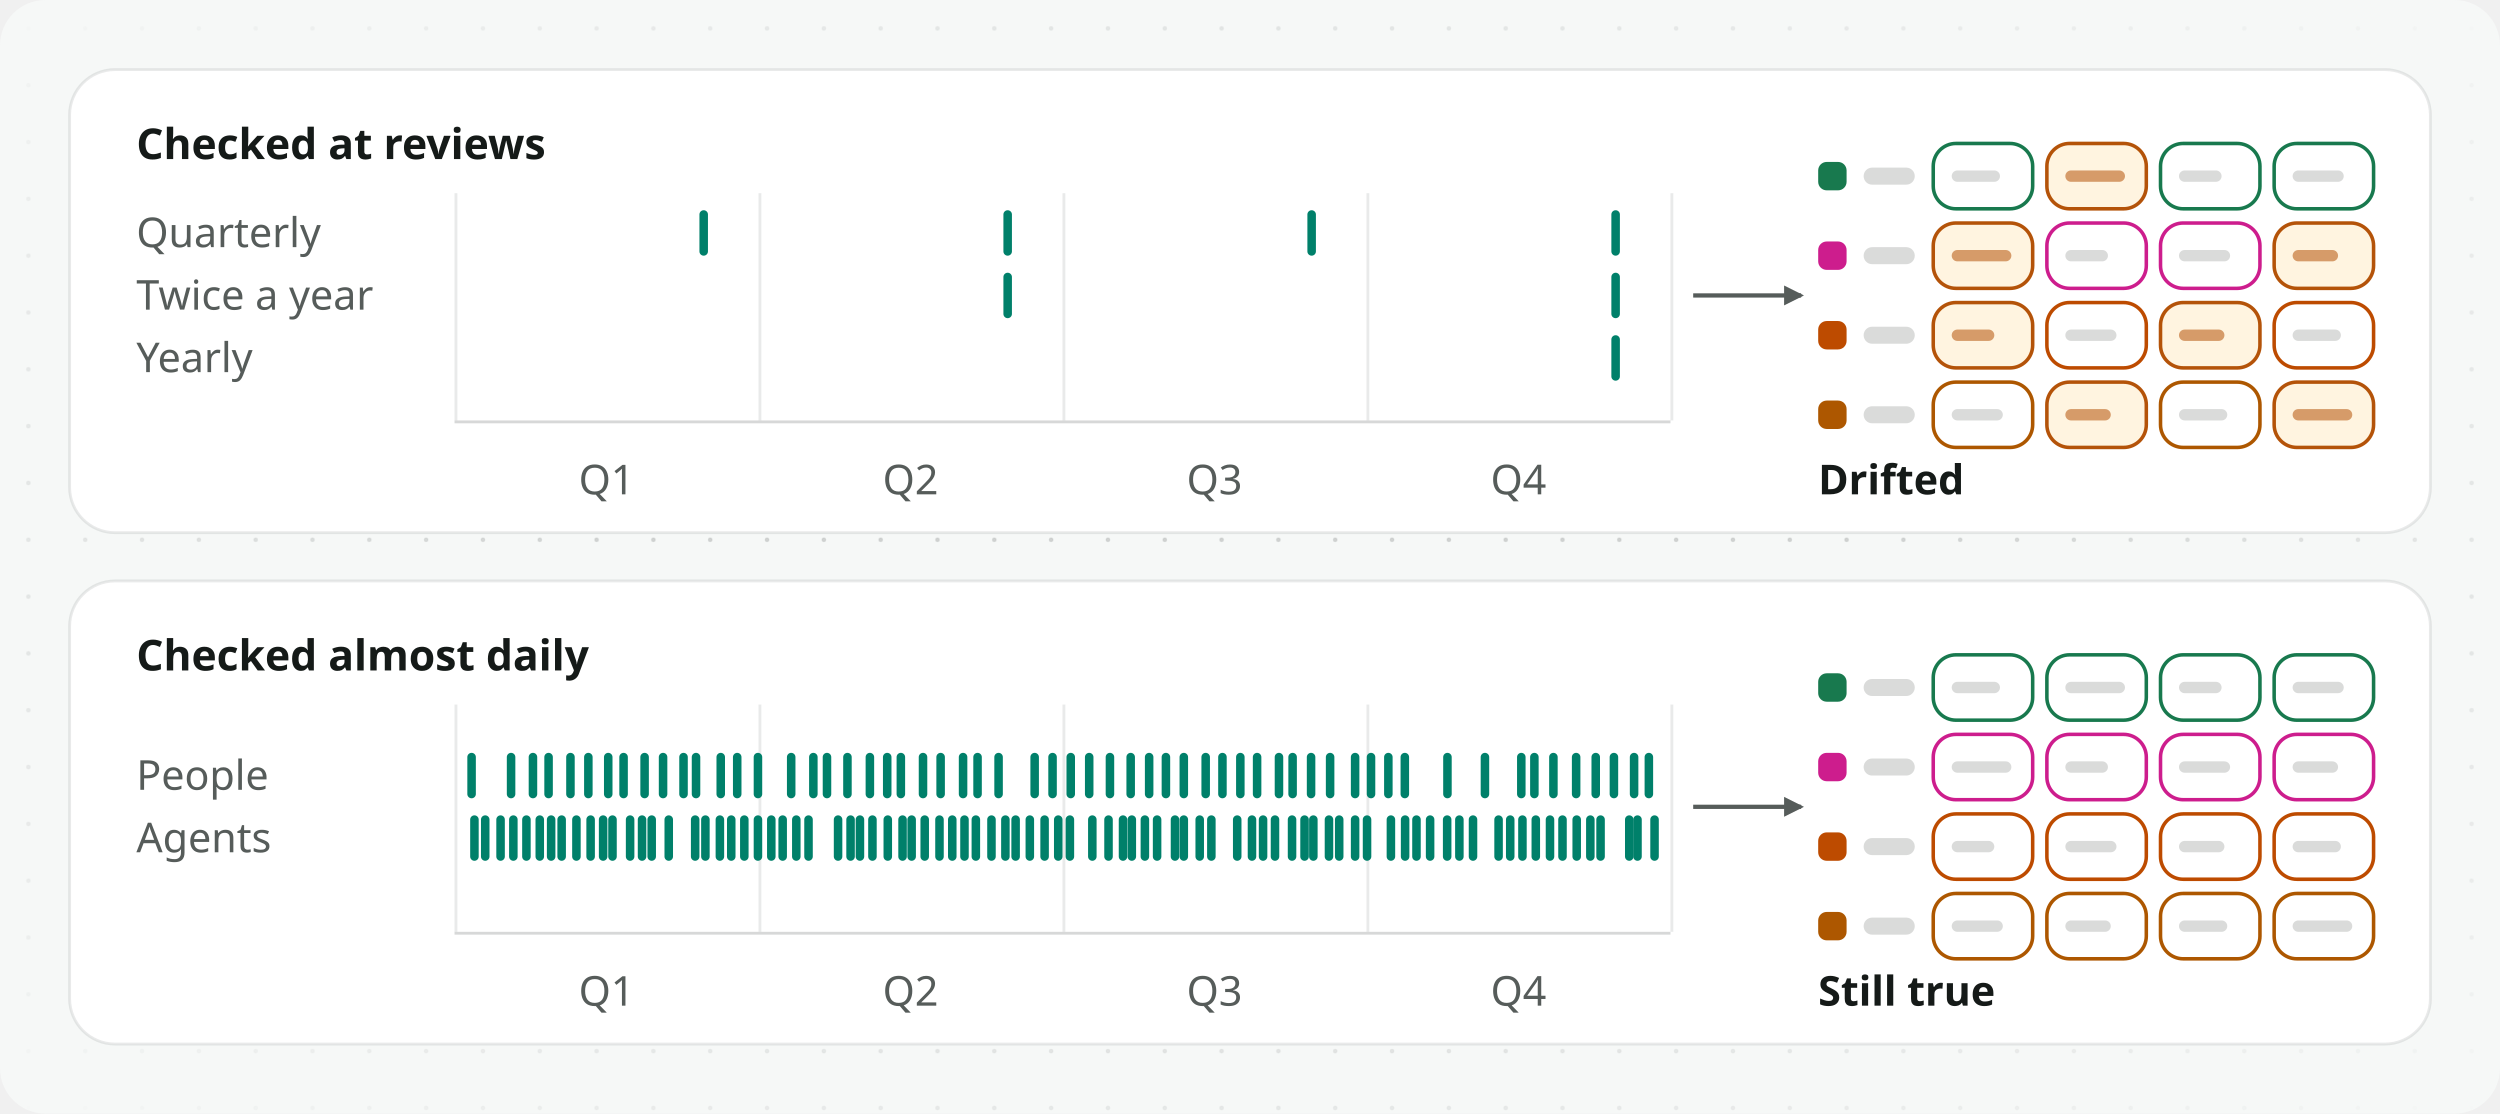
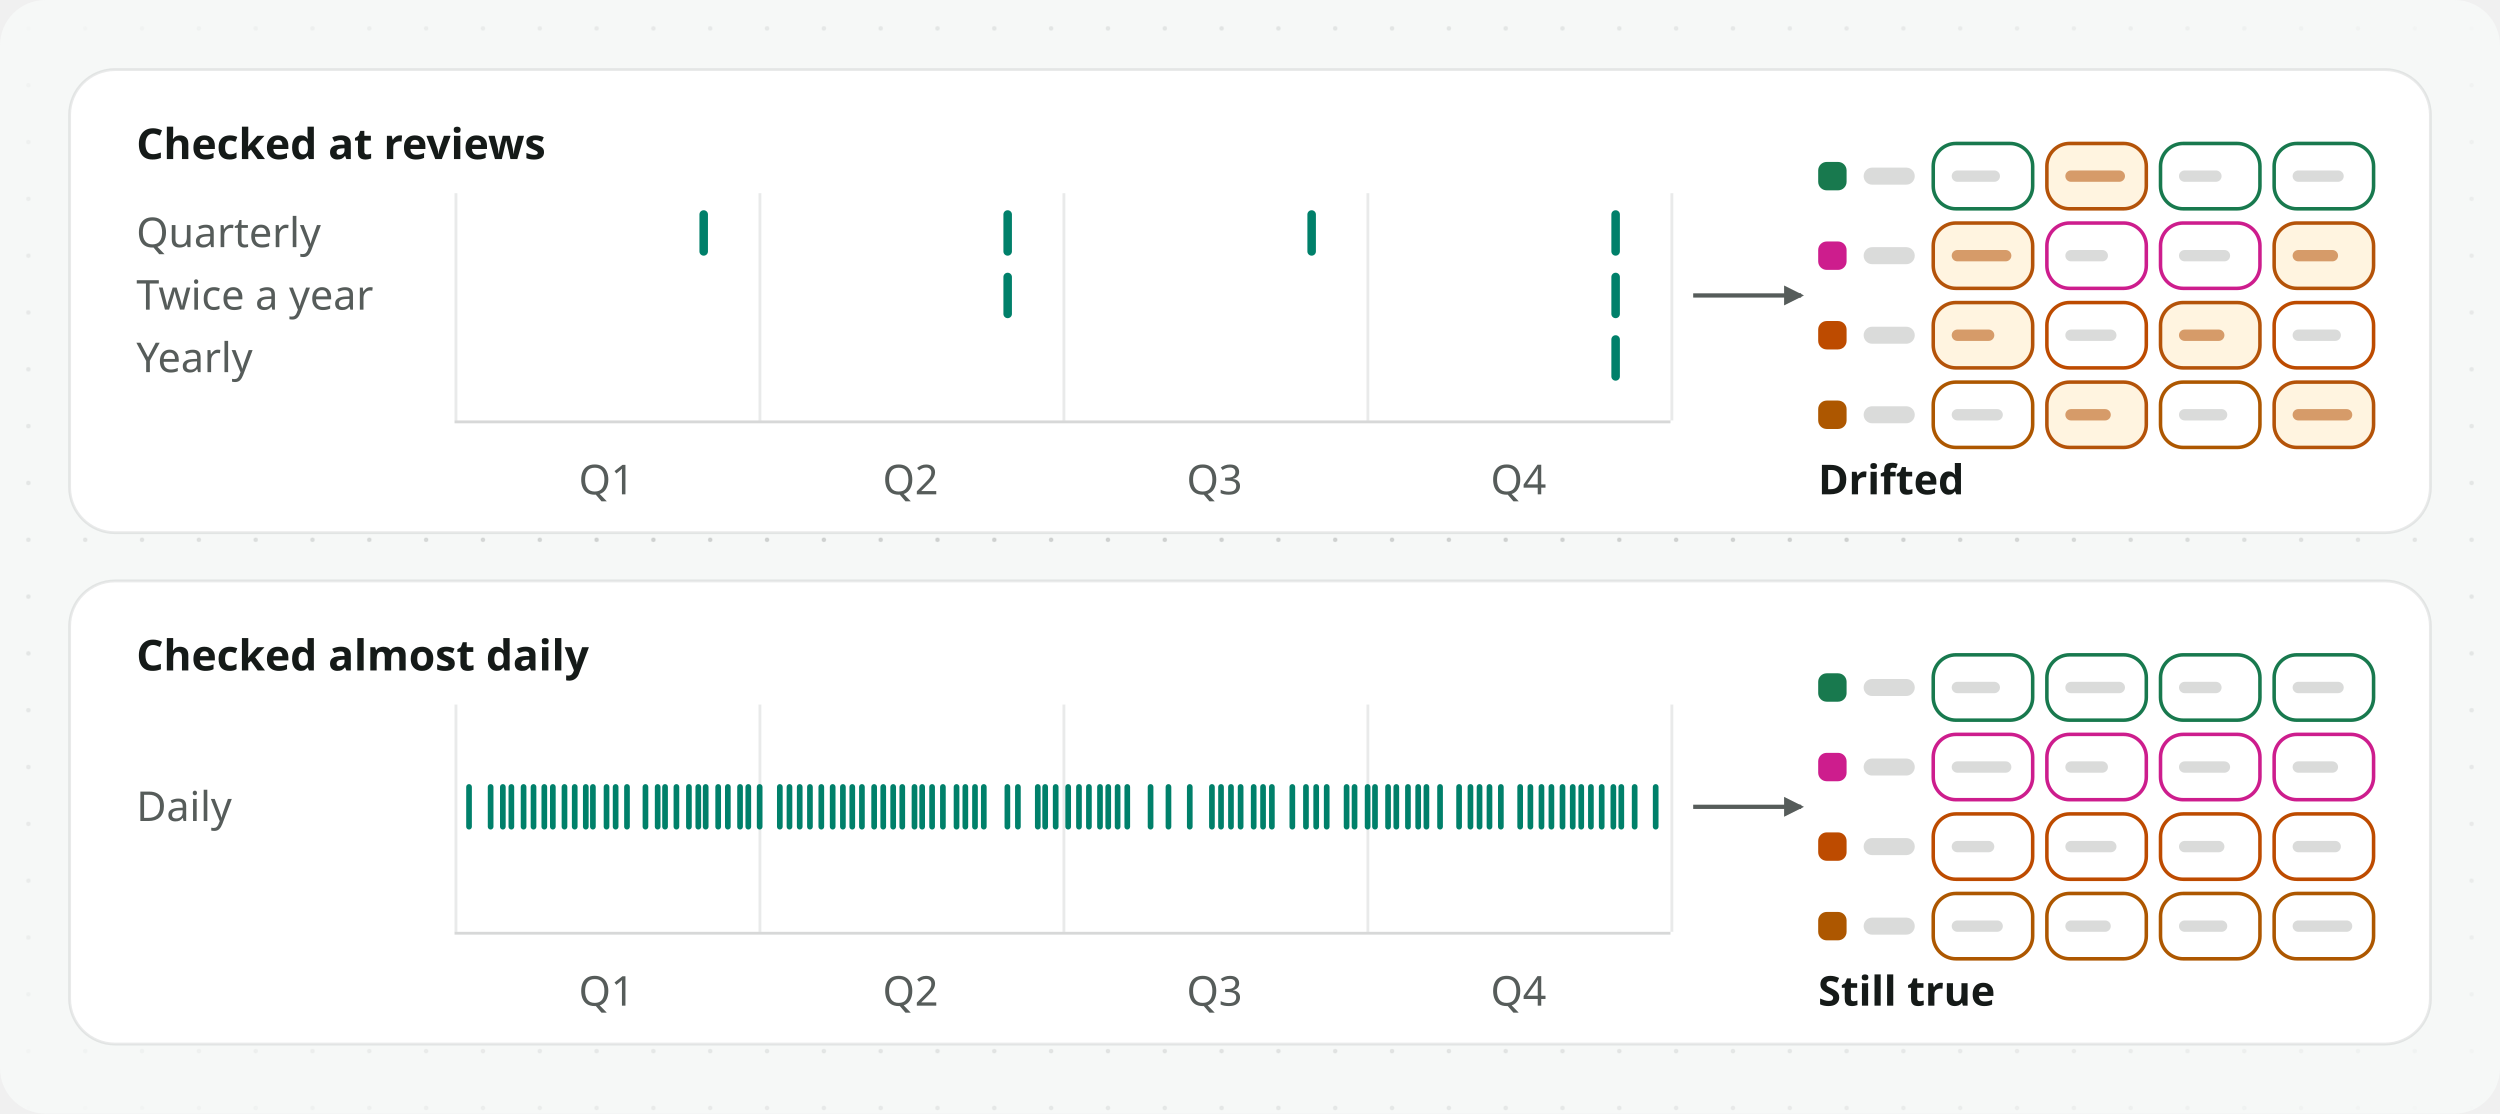
<svg xmlns="http://www.w3.org/2000/svg" viewBox="0 0 880 392" font-family="'Ubuntu Sans', system-ui, sans-serif">
  <style>
    .plate { fill: #f6f8f7; }
    .dot { fill: #151a18; fill-opacity: 0.17; }
    .card { fill: #ffffff; stroke: #151a18; stroke-opacity: 0.09; }
    .title { font-size: 15px; font-weight: 600; fill: #151a18; }
    .label { font-size: 14.5px; fill: #565c5a; }
    .strong { font-size: 14.5px; font-weight: 600; fill: #151a18; }
    .axis { stroke: #151a18; stroke-opacity: 0.17; }
    .grid { stroke: #151a18; stroke-opacity: 0.09; }
    .tick { fill: #00806a; }
    .flow { stroke: #565c5a; stroke-width: 1.5; fill: none; }
    .flow-head { fill: #565c5a; }
    .skel { fill: #151a18; fill-opacity: 0.16; }
    .cell { fill: none; stroke-width: 1.25; }
    .cell-stale { fill: #fff4e0; stroke: #b45309; stroke-width: 1.25; }
    .skel-stale { fill: #b45309; fill-opacity: 0.55; }
    .lane-c { stroke: #18794e; } .sq-c { fill: #18794e; }
    .lane-f { stroke: #cd1d8d; } .sq-f { fill: #cd1d8d; }
    .lane-b { stroke: #bd4b00; } .sq-b { fill: #bd4b00; }
    .lane-s { stroke: #ad5700; } .sq-s { fill: #ad5700; }
  </style>
  <defs>
    <pattern id="grid" width="20" height="20" patternUnits="userSpaceOnUse">
      <circle class="dot" cx="10" cy="10" r="0.8" />
    </pattern>
    <radialGradient id="fade" cx="50%" cy="50%" r="70%">
      <stop offset="0.35" stop-color="#fff" />
      <stop offset="1" stop-color="#000" />
    </radialGradient>
    <mask id="fadeMask">
      <rect width="880" height="392" fill="url(#fade)" />
    </mask>
    <marker id="headMuted" markerWidth="8" markerHeight="8" refX="6" refY="4" orient="auto" markerUnits="userSpaceOnUse">
      <path class="flow-head" d="M0,0.5 L7,4 L0,7.5 Z" />
    </marker>
  </defs>
  <rect class="plate" width="880" height="392" rx="16" />
  <rect width="880" height="392" rx="16" fill="url(#grid)" mask="url(#fadeMask)" />
  <rect class="card" x="24.5" y="24.5" width="831" height="163" rx="16" />
  <text class="title" x="48" y="56">Checked at reviews</text>
  <line class="grid" x1="160.5" y1="68" x2="160.5" y2="148" />
  <line class="grid" x1="267.5" y1="68" x2="267.5" y2="148" />
  <line class="grid" x1="374.5" y1="68" x2="374.5" y2="148" />
  <line class="grid" x1="481.5" y1="68" x2="481.5" y2="148" />
  <line class="grid" x1="588.5" y1="68" x2="588.5" y2="148" />
  <line class="axis" x1="160" y1="148.5" x2="588" y2="148.5" />
  <text class="label" x="213.5" y="174" text-anchor="middle">Q1</text>
  <text class="label" x="320.5" y="174" text-anchor="middle">Q2</text>
  <text class="label" x="427.5" y="174" text-anchor="middle">Q3</text>
  <text class="label" x="534.5" y="174" text-anchor="middle">Q4</text>
  <text class="label" x="48" y="87">Quarterly</text>
  <rect class="tick" x="246.2" y="74" width="3" height="16" rx="1.5" />
  <rect class="tick" x="353.2" y="74" width="3" height="16" rx="1.5" />
  <rect class="tick" x="460.2" y="74" width="3" height="16" rx="1.5" />
  <rect class="tick" x="567.2" y="74" width="3" height="16" rx="1.5" />
  <text class="label" x="48" y="109">Twice a year</text>
  <rect class="tick" x="353.2" y="96" width="3" height="16" rx="1.5" />
  <rect class="tick" x="567.2" y="96" width="3" height="16" rx="1.5" />
  <text class="label" x="48" y="131">Yearly</text>
  <rect class="tick" x="567.2" y="118" width="3" height="16" rx="1.5" />
  <path class="flow" d="M596,104 H634" marker-end="url(#headMuted)" />
  <rect class="sq-c" x="640" y="57" width="10" height="10" rx="3" />
  <rect class="skel" x="656" y="59" width="18" height="6" rx="3" />
  <rect class="lane-c cell" x="680.5" y="50.5" width="35" height="23" rx="8" />
  <rect class="skel" x="687" y="60" width="17" height="4" rx="2" />
  <rect class="cell-stale" x="720.5" y="50.5" width="35" height="23" rx="8" />
  <rect class="skel-stale" x="727" y="60" width="21" height="4" rx="2" />
  <rect class="lane-c cell" x="760.5" y="50.5" width="35" height="23" rx="8" />
  <rect class="skel" x="767" y="60" width="15" height="4" rx="2" />
  <rect class="lane-c cell" x="800.5" y="50.5" width="35" height="23" rx="8" />
  <rect class="skel" x="807" y="60" width="18" height="4" rx="2" />
  <rect class="sq-f" x="640" y="85" width="10" height="10" rx="3" />
  <rect class="skel" x="656" y="87" width="18" height="6" rx="3" />
  <rect class="cell-stale" x="680.5" y="78.5" width="35" height="23" rx="8" />
  <rect class="skel-stale" x="687" y="88" width="21" height="4" rx="2" />
  <rect class="lane-f cell" x="720.5" y="78.5" width="35" height="23" rx="8" />
  <rect class="skel" x="727" y="88" width="15" height="4" rx="2" />
  <rect class="lane-f cell" x="760.5" y="78.5" width="35" height="23" rx="8" />
  <rect class="skel" x="767" y="88" width="18" height="4" rx="2" />
  <rect class="cell-stale" x="800.5" y="78.5" width="35" height="23" rx="8" />
  <rect class="skel-stale" x="807" y="88" width="16" height="4" rx="2" />
  <rect class="sq-b" x="640" y="113" width="10" height="10" rx="3" />
  <rect class="skel" x="656" y="115" width="18" height="6" rx="3" />
  <rect class="cell-stale" x="680.5" y="106.5" width="35" height="23" rx="8" />
  <rect class="skel-stale" x="687" y="116" width="15" height="4" rx="2" />
  <rect class="lane-b cell" x="720.5" y="106.5" width="35" height="23" rx="8" />
  <rect class="skel" x="727" y="116" width="18" height="4" rx="2" />
  <rect class="cell-stale" x="760.5" y="106.5" width="35" height="23" rx="8" />
  <rect class="skel-stale" x="767" y="116" width="16" height="4" rx="2" />
  <rect class="lane-b cell" x="800.5" y="106.5" width="35" height="23" rx="8" />
  <rect class="skel" x="807" y="116" width="17" height="4" rx="2" />
  <rect class="sq-s" x="640" y="141" width="10" height="10" rx="3" />
  <rect class="skel" x="656" y="143" width="18" height="6" rx="3" />
  <rect class="lane-s cell" x="680.5" y="134.5" width="35" height="23" rx="8" />
  <rect class="skel" x="687" y="144" width="18" height="4" rx="2" />
  <rect class="cell-stale" x="720.5" y="134.5" width="35" height="23" rx="8" />
  <rect class="skel-stale" x="727" y="144" width="16" height="4" rx="2" />
  <rect class="lane-s cell" x="760.5" y="134.5" width="35" height="23" rx="8" />
  <rect class="skel" x="767" y="144" width="17" height="4" rx="2" />
  <rect class="cell-stale" x="800.5" y="134.5" width="35" height="23" rx="8" />
  <rect class="skel-stale" x="807" y="144" width="21" height="4" rx="2" />
  <text class="strong" x="640" y="174">Drifted</text>
  <rect class="card" x="24.5" y="204.5" width="831" height="163" rx="16" />
  <text class="title" x="48" y="236">Checked almost daily</text>
  <line class="grid" x1="160.5" y1="248" x2="160.5" y2="328" />
  <line class="grid" x1="267.5" y1="248" x2="267.5" y2="328" />
  <line class="grid" x1="374.5" y1="248" x2="374.5" y2="328" />
  <line class="grid" x1="481.5" y1="248" x2="481.5" y2="328" />
  <line class="grid" x1="588.5" y1="248" x2="588.5" y2="328" />
  <line class="axis" x1="160" y1="328.5" x2="588" y2="328.5" />
  <text class="label" x="213.5" y="354" text-anchor="middle">Q1</text>
  <text class="label" x="320.5" y="354" text-anchor="middle">Q2</text>
  <text class="label" x="427.5" y="354" text-anchor="middle">Q3</text>
  <text class="label" x="534.5" y="354" text-anchor="middle">Q4</text>
-   <text class="label" x="48" y="278">People</text>
-   <rect class="tick" x="164.5" y="265" width="3" height="16" rx="1.5" />
-   <rect class="tick" x="178.4" y="265" width="3" height="16" rx="1.5" />
-   <rect class="tick" x="186.1" y="265" width="3" height="16" rx="1.5" />
-   <rect class="tick" x="191.6" y="265" width="3" height="16" rx="1.5" />
-   <rect class="tick" x="199.3" y="265" width="3" height="16" rx="1.5" />
-   <rect class="tick" x="205.6" y="265" width="3" height="16" rx="1.5" />
-   <rect class="tick" x="212.6" y="265" width="3" height="16" rx="1.5" />
-   <rect class="tick" x="218" y="265" width="3" height="16" rx="1.5" />
-   <rect class="tick" x="225.4" y="265" width="3" height="16" rx="1.5" />
-   <rect class="tick" x="231.9" y="265" width="3" height="16" rx="1.5" />
-   <rect class="tick" x="239.1" y="265" width="3" height="16" rx="1.5" />
-   <rect class="tick" x="243.5" y="265" width="3" height="16" rx="1.5" />
-   <rect class="tick" x="252.2" y="265" width="3" height="16" rx="1.5" />
-   <rect class="tick" x="258" y="265" width="3" height="16" rx="1.5" />
-   <rect class="tick" x="265.3" y="265" width="3" height="16" rx="1.5" />
-   <rect class="tick" x="277" y="265" width="3" height="16" rx="1.5" />
-   <rect class="tick" x="284.8" y="265" width="3" height="16" rx="1.5" />
-   <rect class="tick" x="289.6" y="265" width="3" height="16" rx="1.5" />
-   <rect class="tick" x="296.8" y="265" width="3" height="16" rx="1.5" />
-   <rect class="tick" x="304.7" y="265" width="3" height="16" rx="1.5" />
-   <rect class="tick" x="310.8" y="265" width="3" height="16" rx="1.5" />
-   <rect class="tick" x="315.6" y="265" width="3" height="16" rx="1.5" />
-   <rect class="tick" x="323.4" y="265" width="3" height="16" rx="1.5" />
-   <rect class="tick" x="329.6" y="265" width="3" height="16" rx="1.5" />
-   <rect class="tick" x="337.5" y="265" width="3" height="16" rx="1.5" />
-   <rect class="tick" x="342.6" y="265" width="3" height="16" rx="1.5" />
-   <rect class="tick" x="350" y="265" width="3" height="16" rx="1.5" />
-   <rect class="tick" x="362.7" y="265" width="3" height="16" rx="1.5" />
-   <rect class="tick" x="369" y="265" width="3" height="16" rx="1.5" />
-   <rect class="tick" x="375.4" y="265" width="3" height="16" rx="1.5" />
-   <rect class="tick" x="381.9" y="265" width="3" height="16" rx="1.5" />
-   <rect class="tick" x="389.2" y="265" width="3" height="16" rx="1.5" />
-   <rect class="tick" x="396.5" y="265" width="3" height="16" rx="1.5" />
-   <rect class="tick" x="403" y="265" width="3" height="16" rx="1.5" />
-   <rect class="tick" x="408.9" y="265" width="3" height="16" rx="1.5" />
-   <rect class="tick" x="415.2" y="265" width="3" height="16" rx="1.5" />
-   <rect class="tick" x="422.9" y="265" width="3" height="16" rx="1.5" />
-   <rect class="tick" x="428.8" y="265" width="3" height="16" rx="1.5" />
-   <rect class="tick" x="435.1" y="265" width="3" height="16" rx="1.5" />
-   <rect class="tick" x="441" y="265" width="3" height="16" rx="1.5" />
-   <rect class="tick" x="448.7" y="265" width="3" height="16" rx="1.5" />
-   <rect class="tick" x="453.5" y="265" width="3" height="16" rx="1.5" />
-   <rect class="tick" x="460" y="265" width="3" height="16" rx="1.5" />
-   <rect class="tick" x="466.7" y="265" width="3" height="16" rx="1.5" />
-   <rect class="tick" x="475.5" y="265" width="3" height="16" rx="1.5" />
-   <rect class="tick" x="481.1" y="265" width="3" height="16" rx="1.5" />
-   <rect class="tick" x="487.2" y="265" width="3" height="16" rx="1.5" />
-   <rect class="tick" x="493" y="265" width="3" height="16" rx="1.5" />
-   <rect class="tick" x="508" y="265" width="3" height="16" rx="1.5" />
-   <rect class="tick" x="521.2" y="265" width="3" height="16" rx="1.5" />
-   <rect class="tick" x="534" y="265" width="3" height="16" rx="1.5" />
-   <rect class="tick" x="538.6" y="265" width="3" height="16" rx="1.5" />
-   <rect class="tick" x="545.3" y="265" width="3" height="16" rx="1.5" />
-   <rect class="tick" x="553.3" y="265" width="3" height="16" rx="1.5" />
-   <rect class="tick" x="560.2" y="265" width="3" height="16" rx="1.5" />
-   <rect class="tick" x="566.6" y="265" width="3" height="16" rx="1.5" />
-   <rect class="tick" x="573.7" y="265" width="3" height="16" rx="1.5" />
-   <rect class="tick" x="578.9" y="265" width="3" height="16" rx="1.5" />
-   <text class="label" x="48" y="300">Agents</text>
-   <rect class="tick" x="165.5" y="287" width="3" height="16" rx="1.5" />
-   <rect class="tick" x="169.3" y="287" width="3" height="16" rx="1.5" />
-   <rect class="tick" x="174.7" y="287" width="3" height="16" rx="1.5" />
-   <rect class="tick" x="179.2" y="287" width="3" height="16" rx="1.5" />
-   <rect class="tick" x="183.8" y="287" width="3" height="16" rx="1.5" />
-   <rect class="tick" x="188.5" y="287" width="3" height="16" rx="1.5" />
-   <rect class="tick" x="192.5" y="287" width="3" height="16" rx="1.5" />
-   <rect class="tick" x="196.2" y="287" width="3" height="16" rx="1.5" />
-   <rect class="tick" x="201.4" y="287" width="3" height="16" rx="1.5" />
-   <rect class="tick" x="206.4" y="287" width="3" height="16" rx="1.5" />
-   <rect class="tick" x="210.8" y="287" width="3" height="16" rx="1.5" />
-   <rect class="tick" x="214.1" y="287" width="3" height="16" rx="1.5" />
-   <rect class="tick" x="220.3" y="287" width="3" height="16" rx="1.5" />
-   <rect class="tick" x="224.5" y="287" width="3" height="16" rx="1.5" />
-   <rect class="tick" x="227.9" y="287" width="3" height="16" rx="1.5" />
-   <rect class="tick" x="233.9" y="287" width="3" height="16" rx="1.5" />
-   <rect class="tick" x="243.2" y="287" width="3" height="16" rx="1.5" />
-   <rect class="tick" x="246.8" y="287" width="3" height="16" rx="1.5" />
-   <rect class="tick" x="251.9" y="287" width="3" height="16" rx="1.5" />
-   <rect class="tick" x="255.9" y="287" width="3" height="16" rx="1.5" />
-   <rect class="tick" x="260.5" y="287" width="3" height="16" rx="1.5" />
-   <rect class="tick" x="265.3" y="287" width="3" height="16" rx="1.5" />
-   <rect class="tick" x="270" y="287" width="3" height="16" rx="1.5" />
-   <rect class="tick" x="274" y="287" width="3" height="16" rx="1.5" />
-   <rect class="tick" x="278.8" y="287" width="3" height="16" rx="1.5" />
-   <rect class="tick" x="283.1" y="287" width="3" height="16" rx="1.5" />
-   <rect class="tick" x="293.5" y="287" width="3" height="16" rx="1.5" />
-   <rect class="tick" x="297.9" y="287" width="3" height="16" rx="1.5" />
-   <rect class="tick" x="301.2" y="287" width="3" height="16" rx="1.5" />
-   <rect class="tick" x="305.6" y="287" width="3" height="16" rx="1.5" />
-   <rect class="tick" x="311" y="287" width="3" height="16" rx="1.5" />
-   <rect class="tick" x="316.2" y="287" width="3" height="16" rx="1.5" />
-   <rect class="tick" x="319.4" y="287" width="3" height="16" rx="1.5" />
-   <rect class="tick" x="324" y="287" width="3" height="16" rx="1.5" />
-   <rect class="tick" x="329.2" y="287" width="3" height="16" rx="1.5" />
-   <rect class="tick" x="333.7" y="287" width="3" height="16" rx="1.5" />
-   <rect class="tick" x="338" y="287" width="3" height="16" rx="1.5" />
-   <rect class="tick" x="342" y="287" width="3" height="16" rx="1.5" />
-   <rect class="tick" x="347.5" y="287" width="3" height="16" rx="1.5" />
-   <rect class="tick" x="352.4" y="287" width="3" height="16" rx="1.5" />
-   <rect class="tick" x="356" y="287" width="3" height="16" rx="1.5" />
-   <rect class="tick" x="361" y="287" width="3" height="16" rx="1.5" />
-   <rect class="tick" x="366.2" y="287" width="3" height="16" rx="1.5" />
-   <rect class="tick" x="371" y="287" width="3" height="16" rx="1.5" />
-   <rect class="tick" x="375.1" y="287" width="3" height="16" rx="1.5" />
-   <rect class="tick" x="383" y="287" width="3" height="16" rx="1.5" />
-   <rect class="tick" x="388.7" y="287" width="3" height="16" rx="1.5" />
-   <rect class="tick" x="393.8" y="287" width="3" height="16" rx="1.5" />
-   <rect class="tick" x="396.9" y="287" width="3" height="16" rx="1.5" />
-   <rect class="tick" x="401.5" y="287" width="3" height="16" rx="1.5" />
-   <rect class="tick" x="405.8" y="287" width="3" height="16" rx="1.5" />
-   <rect class="tick" x="412.1" y="287" width="3" height="16" rx="1.5" />
-   <rect class="tick" x="415.2" y="287" width="3" height="16" rx="1.5" />
-   <rect class="tick" x="420.8" y="287" width="3" height="16" rx="1.5" />
-   <rect class="tick" x="424.9" y="287" width="3" height="16" rx="1.5" />
-   <rect class="tick" x="434" y="287" width="3" height="16" rx="1.5" />
-   <rect class="tick" x="439.2" y="287" width="3" height="16" rx="1.5" />
-   <rect class="tick" x="443.1" y="287" width="3" height="16" rx="1.5" />
-   <rect class="tick" x="447.3" y="287" width="3" height="16" rx="1.5" />
-   <rect class="tick" x="453.3" y="287" width="3" height="16" rx="1.5" />
-   <rect class="tick" x="457.7" y="287" width="3" height="16" rx="1.5" />
-   <rect class="tick" x="460.8" y="287" width="3" height="16" rx="1.5" />
-   <rect class="tick" x="466.3" y="287" width="3" height="16" rx="1.5" />
-   <rect class="tick" x="469.9" y="287" width="3" height="16" rx="1.5" />
-   <rect class="tick" x="475.5" y="287" width="3" height="16" rx="1.5" />
-   <rect class="tick" x="479.7" y="287" width="3" height="16" rx="1.5" />
-   <rect class="tick" x="488.1" y="287" width="3" height="16" rx="1.5" />
-   <rect class="tick" x="493.1" y="287" width="3" height="16" rx="1.5" />
-   <rect class="tick" x="497.1" y="287" width="3" height="16" rx="1.5" />
-   <rect class="tick" x="501.9" y="287" width="3" height="16" rx="1.5" />
-   <rect class="tick" x="507.9" y="287" width="3" height="16" rx="1.5" />
-   <rect class="tick" x="512.2" y="287" width="3" height="16" rx="1.5" />
-   <rect class="tick" x="517" y="287" width="3" height="16" rx="1.5" />
-   <rect class="tick" x="526" y="287" width="3" height="16" rx="1.5" />
-   <rect class="tick" x="530.1" y="287" width="3" height="16" rx="1.5" />
-   <rect class="tick" x="534.4" y="287" width="3" height="16" rx="1.5" />
-   <rect class="tick" x="539.1" y="287" width="3" height="16" rx="1.5" />
-   <rect class="tick" x="544.1" y="287" width="3" height="16" rx="1.5" />
-   <rect class="tick" x="548.5" y="287" width="3" height="16" rx="1.5" />
-   <rect class="tick" x="553.5" y="287" width="3" height="16" rx="1.5" />
-   <rect class="tick" x="558.3" y="287" width="3" height="16" rx="1.5" />
-   <rect class="tick" x="561.9" y="287" width="3" height="16" rx="1.5" />
-   <rect class="tick" x="572" y="287" width="3" height="16" rx="1.5" />
-   <rect class="tick" x="574.9" y="287" width="3" height="16" rx="1.5" />
-   <rect class="tick" x="580.9" y="287" width="3" height="16" rx="1.5" />
+   <text class="label" x="48" y="289">Daily</text>
+   <rect class="tick" x="164.1" y="276" width="2" height="16" rx="1" />
+   <rect class="tick" x="171.7" y="276" width="2" height="16" rx="1" />
+   <rect class="tick" x="176" y="276" width="2" height="16" rx="1" />
+   <rect class="tick" x="179" y="276" width="2" height="16" rx="1" />
+   <rect class="tick" x="183.3" y="276" width="2" height="16" rx="1" />
+   <rect class="tick" x="186.8" y="276" width="2" height="16" rx="1" />
+   <rect class="tick" x="190.6" y="276" width="2" height="16" rx="1" />
+   <rect class="tick" x="193.6" y="276" width="2" height="16" rx="1" />
+   <rect class="tick" x="197.7" y="276" width="2" height="16" rx="1" />
+   <rect class="tick" x="201.3" y="276" width="2" height="16" rx="1" />
+   <rect class="tick" x="205.2" y="276" width="2" height="16" rx="1" />
+   <rect class="tick" x="207.7" y="276" width="2" height="16" rx="1" />
+   <rect class="tick" x="212.5" y="276" width="2" height="16" rx="1" />
+   <rect class="tick" x="215.7" y="276" width="2" height="16" rx="1" />
+   <rect class="tick" x="219.7" y="276" width="2" height="16" rx="1" />
+   <rect class="tick" x="226.2" y="276" width="2" height="16" rx="1" />
+   <rect class="tick" x="230.5" y="276" width="2" height="16" rx="1" />
+   <rect class="tick" x="233.1" y="276" width="2" height="16" rx="1" />
+   <rect class="tick" x="237.1" y="276" width="2" height="16" rx="1" />
+   <rect class="tick" x="241.5" y="276" width="2" height="16" rx="1" />
+   <rect class="tick" x="244.8" y="276" width="2" height="16" rx="1" />
+   <rect class="tick" x="247.4" y="276" width="2" height="16" rx="1" />
+   <rect class="tick" x="251.8" y="276" width="2" height="16" rx="1" />
+   <rect class="tick" x="255.2" y="276" width="2" height="16" rx="1" />
+   <rect class="tick" x="259.5" y="276" width="2" height="16" rx="1" />
+   <rect class="tick" x="262.4" y="276" width="2" height="16" rx="1" />
+   <rect class="tick" x="266.4" y="276" width="2" height="16" rx="1" />
+   <rect class="tick" x="273.5" y="276" width="2" height="16" rx="1" />
+   <rect class="tick" x="276.9" y="276" width="2" height="16" rx="1" />
+   <rect class="tick" x="280.5" y="276" width="2" height="16" rx="1" />
+   <rect class="tick" x="284.1" y="276" width="2" height="16" rx="1" />
+   <rect class="tick" x="288.1" y="276" width="2" height="16" rx="1" />
+   <rect class="tick" x="292.1" y="276" width="2" height="16" rx="1" />
+   <rect class="tick" x="295.7" y="276" width="2" height="16" rx="1" />
+   <rect class="tick" x="299" y="276" width="2" height="16" rx="1" />
+   <rect class="tick" x="302.4" y="276" width="2" height="16" rx="1" />
+   <rect class="tick" x="306.7" y="276" width="2" height="16" rx="1" />
+   <rect class="tick" x="309.9" y="276" width="2" height="16" rx="1" />
+   <rect class="tick" x="313.4" y="276" width="2" height="16" rx="1" />
+   <rect class="tick" x="316.6" y="276" width="2" height="16" rx="1" />
+   <rect class="tick" x="320.9" y="276" width="2" height="16" rx="1" />
+   <rect class="tick" x="323.6" y="276" width="2" height="16" rx="1" />
+   <rect class="tick" x="327.1" y="276" width="2" height="16" rx="1" />
+   <rect class="tick" x="330.9" y="276" width="2" height="16" rx="1" />
+   <rect class="tick" x="335.7" y="276" width="2" height="16" rx="1" />
+   <rect class="tick" x="338.8" y="276" width="2" height="16" rx="1" />
+   <rect class="tick" x="342.2" y="276" width="2" height="16" rx="1" />
+   <rect class="tick" x="345.3" y="276" width="2" height="16" rx="1" />
+   <rect class="tick" x="353.6" y="276" width="2" height="16" rx="1" />
+   <rect class="tick" x="357.3" y="276" width="2" height="16" rx="1" />
+   <rect class="tick" x="364.3" y="276" width="2" height="16" rx="1" />
+   <rect class="tick" x="366.9" y="276" width="2" height="16" rx="1" />
+   <rect class="tick" x="370.6" y="276" width="2" height="16" rx="1" />
+   <rect class="tick" x="375" y="276" width="2" height="16" rx="1" />
+   <rect class="tick" x="378.8" y="276" width="2" height="16" rx="1" />
+   <rect class="tick" x="382.3" y="276" width="2" height="16" rx="1" />
+   <rect class="tick" x="386.2" y="276" width="2" height="16" rx="1" />
+   <rect class="tick" x="389.1" y="276" width="2" height="16" rx="1" />
+   <rect class="tick" x="392.4" y="276" width="2" height="16" rx="1" />
+   <rect class="tick" x="395.8" y="276" width="2" height="16" rx="1" />
+   <rect class="tick" x="404" y="276" width="2" height="16" rx="1" />
+   <rect class="tick" x="410.3" y="276" width="2" height="16" rx="1" />
+   <rect class="tick" x="417.8" y="276" width="2" height="16" rx="1" />
+   <rect class="tick" x="425.6" y="276" width="2" height="16" rx="1" />
+   <rect class="tick" x="428.8" y="276" width="2" height="16" rx="1" />
+   <rect class="tick" x="432.3" y="276" width="2" height="16" rx="1" />
+   <rect class="tick" x="435.7" y="276" width="2" height="16" rx="1" />
+   <rect class="tick" x="440.3" y="276" width="2" height="16" rx="1" />
+   <rect class="tick" x="443.6" y="276" width="2" height="16" rx="1" />
+   <rect class="tick" x="446.7" y="276" width="2" height="16" rx="1" />
+   <rect class="tick" x="453.9" y="276" width="2" height="16" rx="1" />
+   <rect class="tick" x="458.7" y="276" width="2" height="16" rx="1" />
+   <rect class="tick" x="462.3" y="276" width="2" height="16" rx="1" />
+   <rect class="tick" x="466" y="276" width="2" height="16" rx="1" />
+   <rect class="tick" x="473" y="276" width="2" height="16" rx="1" />
+   <rect class="tick" x="475.8" y="276" width="2" height="16" rx="1" />
+   <rect class="tick" x="480.4" y="276" width="2" height="16" rx="1" />
+   <rect class="tick" x="483" y="276" width="2" height="16" rx="1" />
+   <rect class="tick" x="487.6" y="276" width="2" height="16" rx="1" />
+   <rect class="tick" x="490.5" y="276" width="2" height="16" rx="1" />
+   <rect class="tick" x="494.6" y="276" width="2" height="16" rx="1" />
+   <rect class="tick" x="498.2" y="276" width="2" height="16" rx="1" />
+   <rect class="tick" x="501.1" y="276" width="2" height="16" rx="1" />
+   <rect class="tick" x="505.9" y="276" width="2" height="16" rx="1" />
+   <rect class="tick" x="512.6" y="276" width="2" height="16" rx="1" />
+   <rect class="tick" x="516.6" y="276" width="2" height="16" rx="1" />
+   <rect class="tick" x="519.8" y="276" width="2" height="16" rx="1" />
+   <rect class="tick" x="523.3" y="276" width="2" height="16" rx="1" />
+   <rect class="tick" x="527.3" y="276" width="2" height="16" rx="1" />
+   <rect class="tick" x="534.1" y="276" width="2" height="16" rx="1" />
+   <rect class="tick" x="537.7" y="276" width="2" height="16" rx="1" />
+   <rect class="tick" x="541.6" y="276" width="2" height="16" rx="1" />
+   <rect class="tick" x="545.1" y="276" width="2" height="16" rx="1" />
+   <rect class="tick" x="549" y="276" width="2" height="16" rx="1" />
+   <rect class="tick" x="552.6" y="276" width="2" height="16" rx="1" />
+   <rect class="tick" x="555.6" y="276" width="2" height="16" rx="1" />
+   <rect class="tick" x="559" y="276" width="2" height="16" rx="1" />
+   <rect class="tick" x="562.8" y="276" width="2" height="16" rx="1" />
+   <rect class="tick" x="566.9" y="276" width="2" height="16" rx="1" />
+   <rect class="tick" x="569.7" y="276" width="2" height="16" rx="1" />
+   <rect class="tick" x="574.4" y="276" width="2" height="16" rx="1" />
+   <rect class="tick" x="581.8" y="276" width="2" height="16" rx="1" />
  <path class="flow" d="M596,284 H634" marker-end="url(#headMuted)" />
  <rect class="sq-c" x="640" y="237" width="10" height="10" rx="3" />
  <rect class="skel" x="656" y="239" width="18" height="6" rx="3" />
  <rect class="lane-c cell" x="680.5" y="230.5" width="35" height="23" rx="8" />
  <rect class="skel" x="687" y="240" width="17" height="4" rx="2" />
  <rect class="lane-c cell" x="720.5" y="230.5" width="35" height="23" rx="8" />
  <rect class="skel" x="727" y="240" width="21" height="4" rx="2" />
  <rect class="lane-c cell" x="760.5" y="230.5" width="35" height="23" rx="8" />
  <rect class="skel" x="767" y="240" width="15" height="4" rx="2" />
  <rect class="lane-c cell" x="800.5" y="230.5" width="35" height="23" rx="8" />
  <rect class="skel" x="807" y="240" width="18" height="4" rx="2" />
  <rect class="sq-f" x="640" y="265" width="10" height="10" rx="3" />
  <rect class="skel" x="656" y="267" width="18" height="6" rx="3" />
  <rect class="lane-f cell" x="680.5" y="258.5" width="35" height="23" rx="8" />
  <rect class="skel" x="687" y="268" width="21" height="4" rx="2" />
  <rect class="lane-f cell" x="720.5" y="258.5" width="35" height="23" rx="8" />
  <rect class="skel" x="727" y="268" width="15" height="4" rx="2" />
  <rect class="lane-f cell" x="760.5" y="258.5" width="35" height="23" rx="8" />
  <rect class="skel" x="767" y="268" width="18" height="4" rx="2" />
  <rect class="lane-f cell" x="800.5" y="258.5" width="35" height="23" rx="8" />
  <rect class="skel" x="807" y="268" width="16" height="4" rx="2" />
  <rect class="sq-b" x="640" y="293" width="10" height="10" rx="3" />
  <rect class="skel" x="656" y="295" width="18" height="6" rx="3" />
  <rect class="lane-b cell" x="680.5" y="286.5" width="35" height="23" rx="8" />
  <rect class="skel" x="687" y="296" width="15" height="4" rx="2" />
  <rect class="lane-b cell" x="720.5" y="286.5" width="35" height="23" rx="8" />
  <rect class="skel" x="727" y="296" width="18" height="4" rx="2" />
  <rect class="lane-b cell" x="760.5" y="286.5" width="35" height="23" rx="8" />
  <rect class="skel" x="767" y="296" width="16" height="4" rx="2" />
  <rect class="lane-b cell" x="800.5" y="286.5" width="35" height="23" rx="8" />
  <rect class="skel" x="807" y="296" width="17" height="4" rx="2" />
  <rect class="sq-s" x="640" y="321" width="10" height="10" rx="3" />
  <rect class="skel" x="656" y="323" width="18" height="6" rx="3" />
  <rect class="lane-s cell" x="680.5" y="314.5" width="35" height="23" rx="8" />
  <rect class="skel" x="687" y="324" width="18" height="4" rx="2" />
  <rect class="lane-s cell" x="720.5" y="314.5" width="35" height="23" rx="8" />
  <rect class="skel" x="727" y="324" width="16" height="4" rx="2" />
  <rect class="lane-s cell" x="760.5" y="314.5" width="35" height="23" rx="8" />
  <rect class="skel" x="767" y="324" width="17" height="4" rx="2" />
  <rect class="lane-s cell" x="800.5" y="314.5" width="35" height="23" rx="8" />
  <rect class="skel" x="807" y="324" width="21" height="4" rx="2" />
  <text class="strong" x="640" y="354">Still true</text>
</svg>
